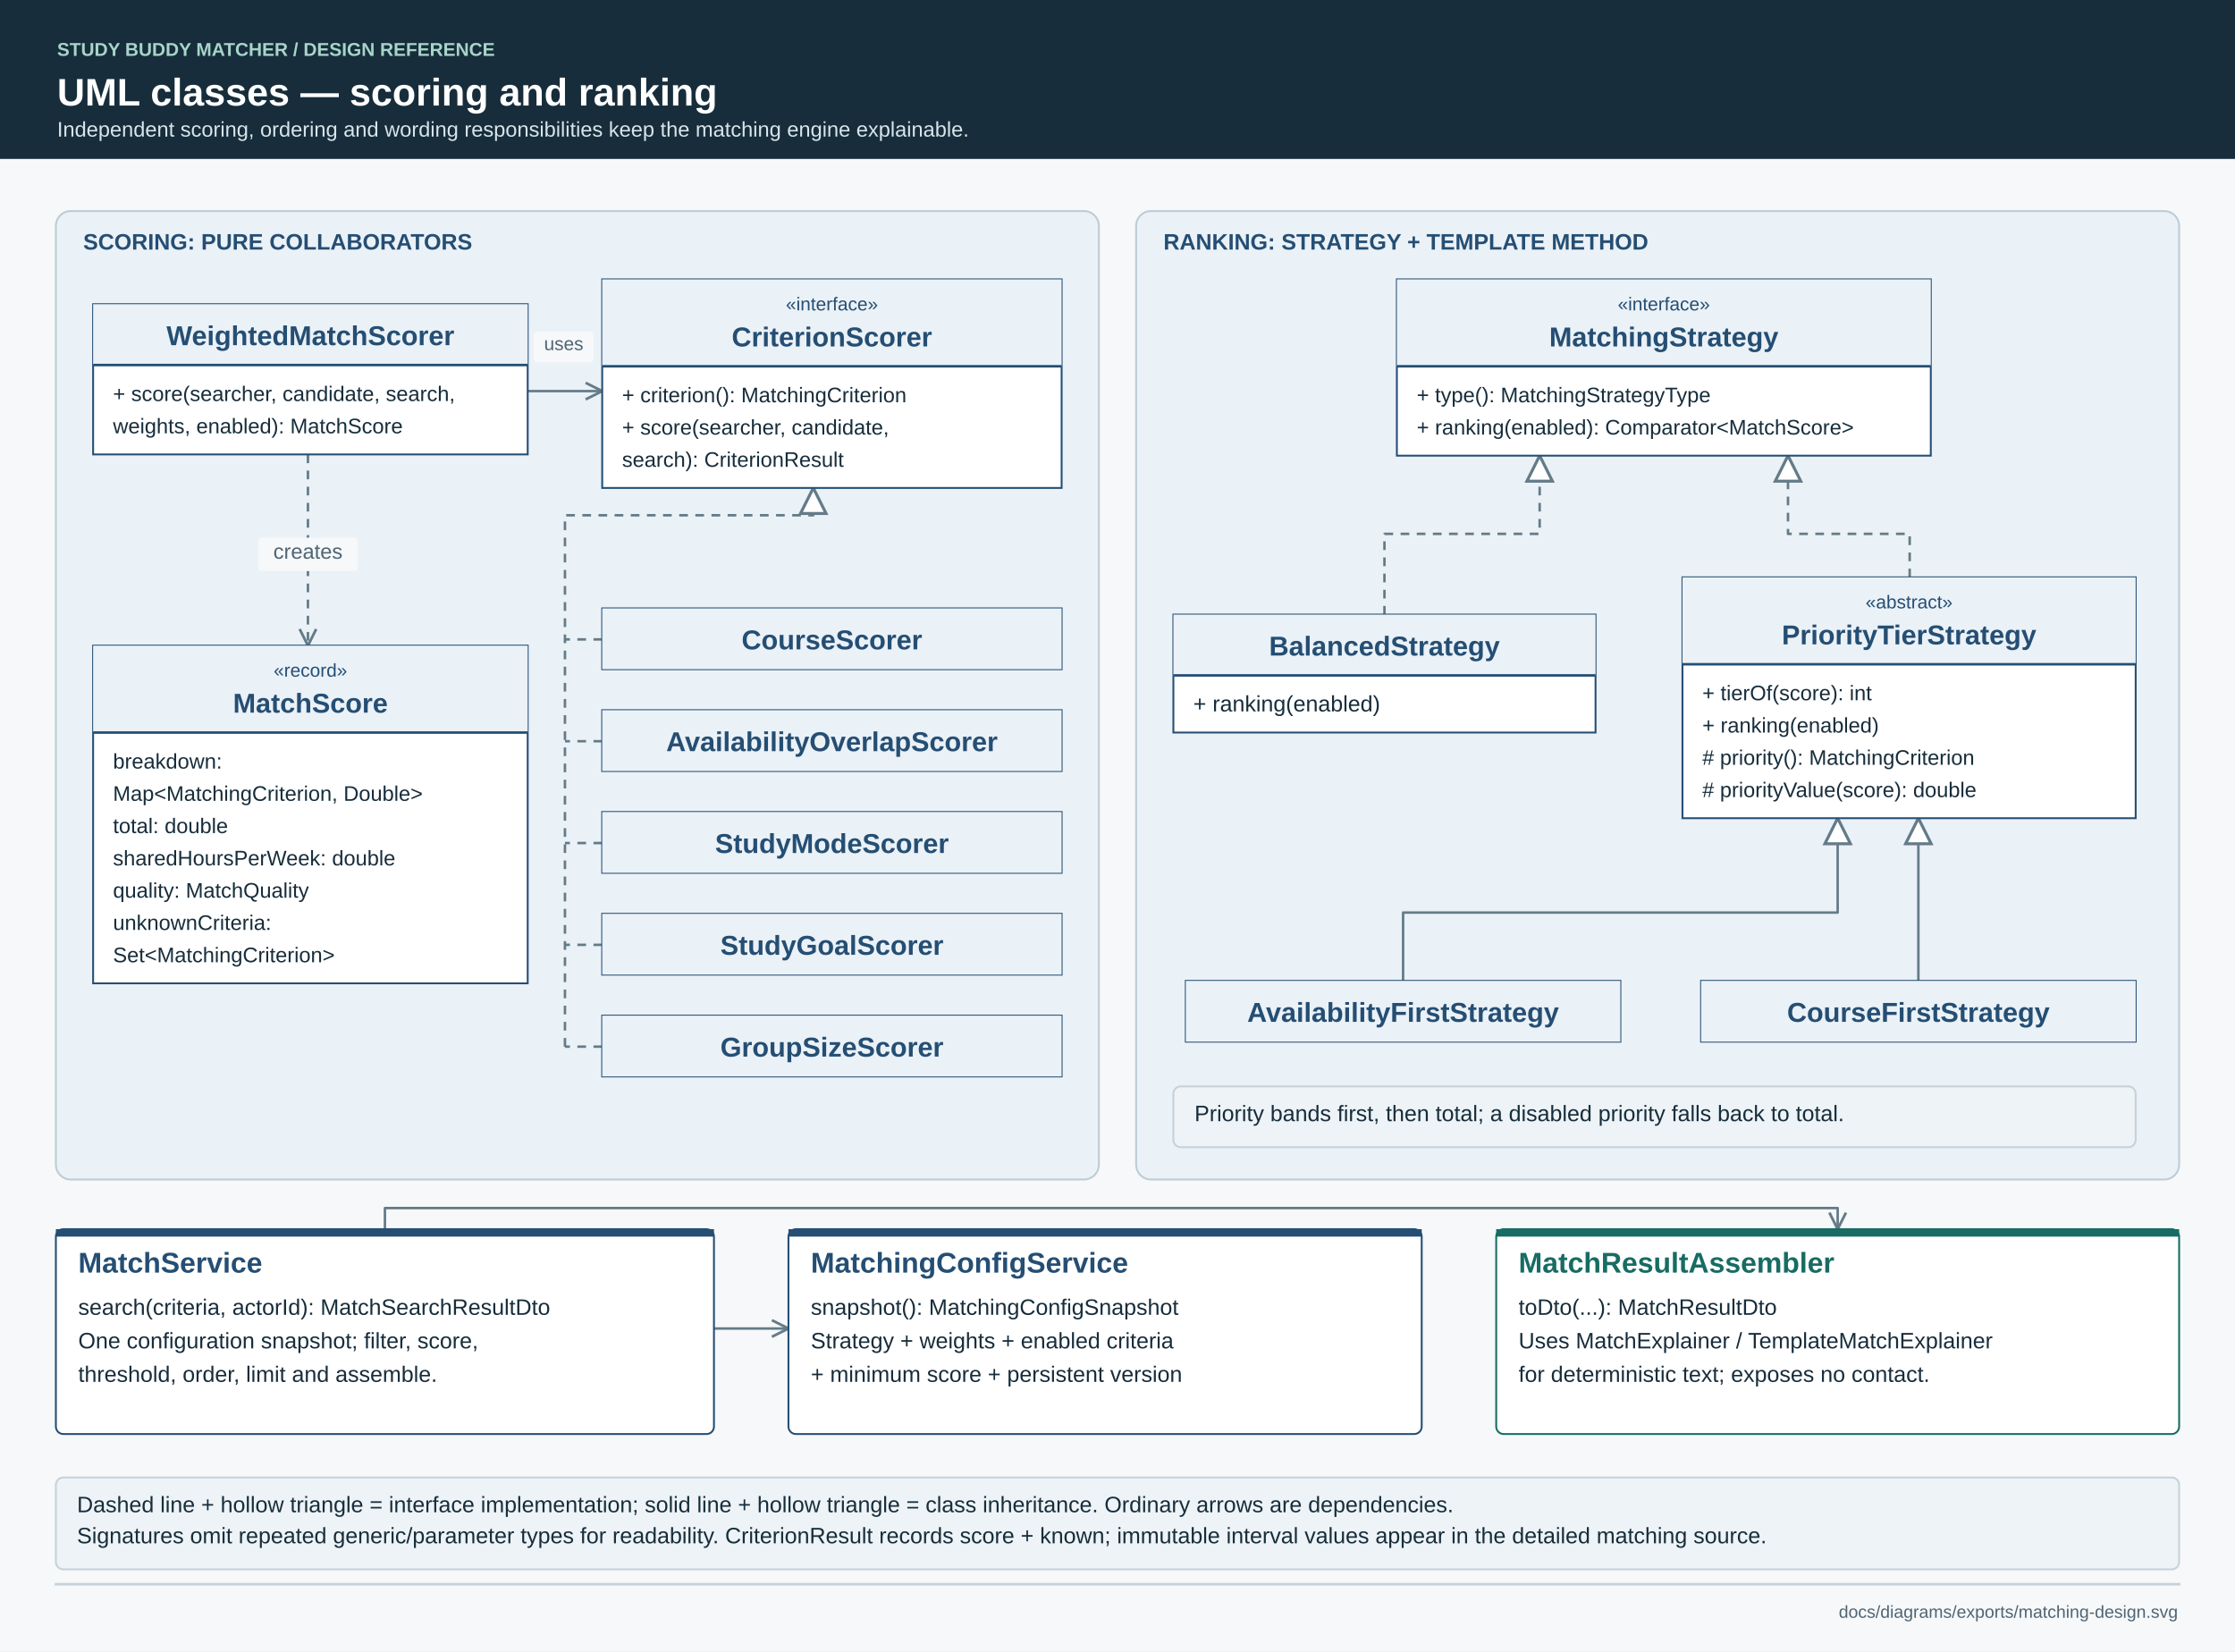
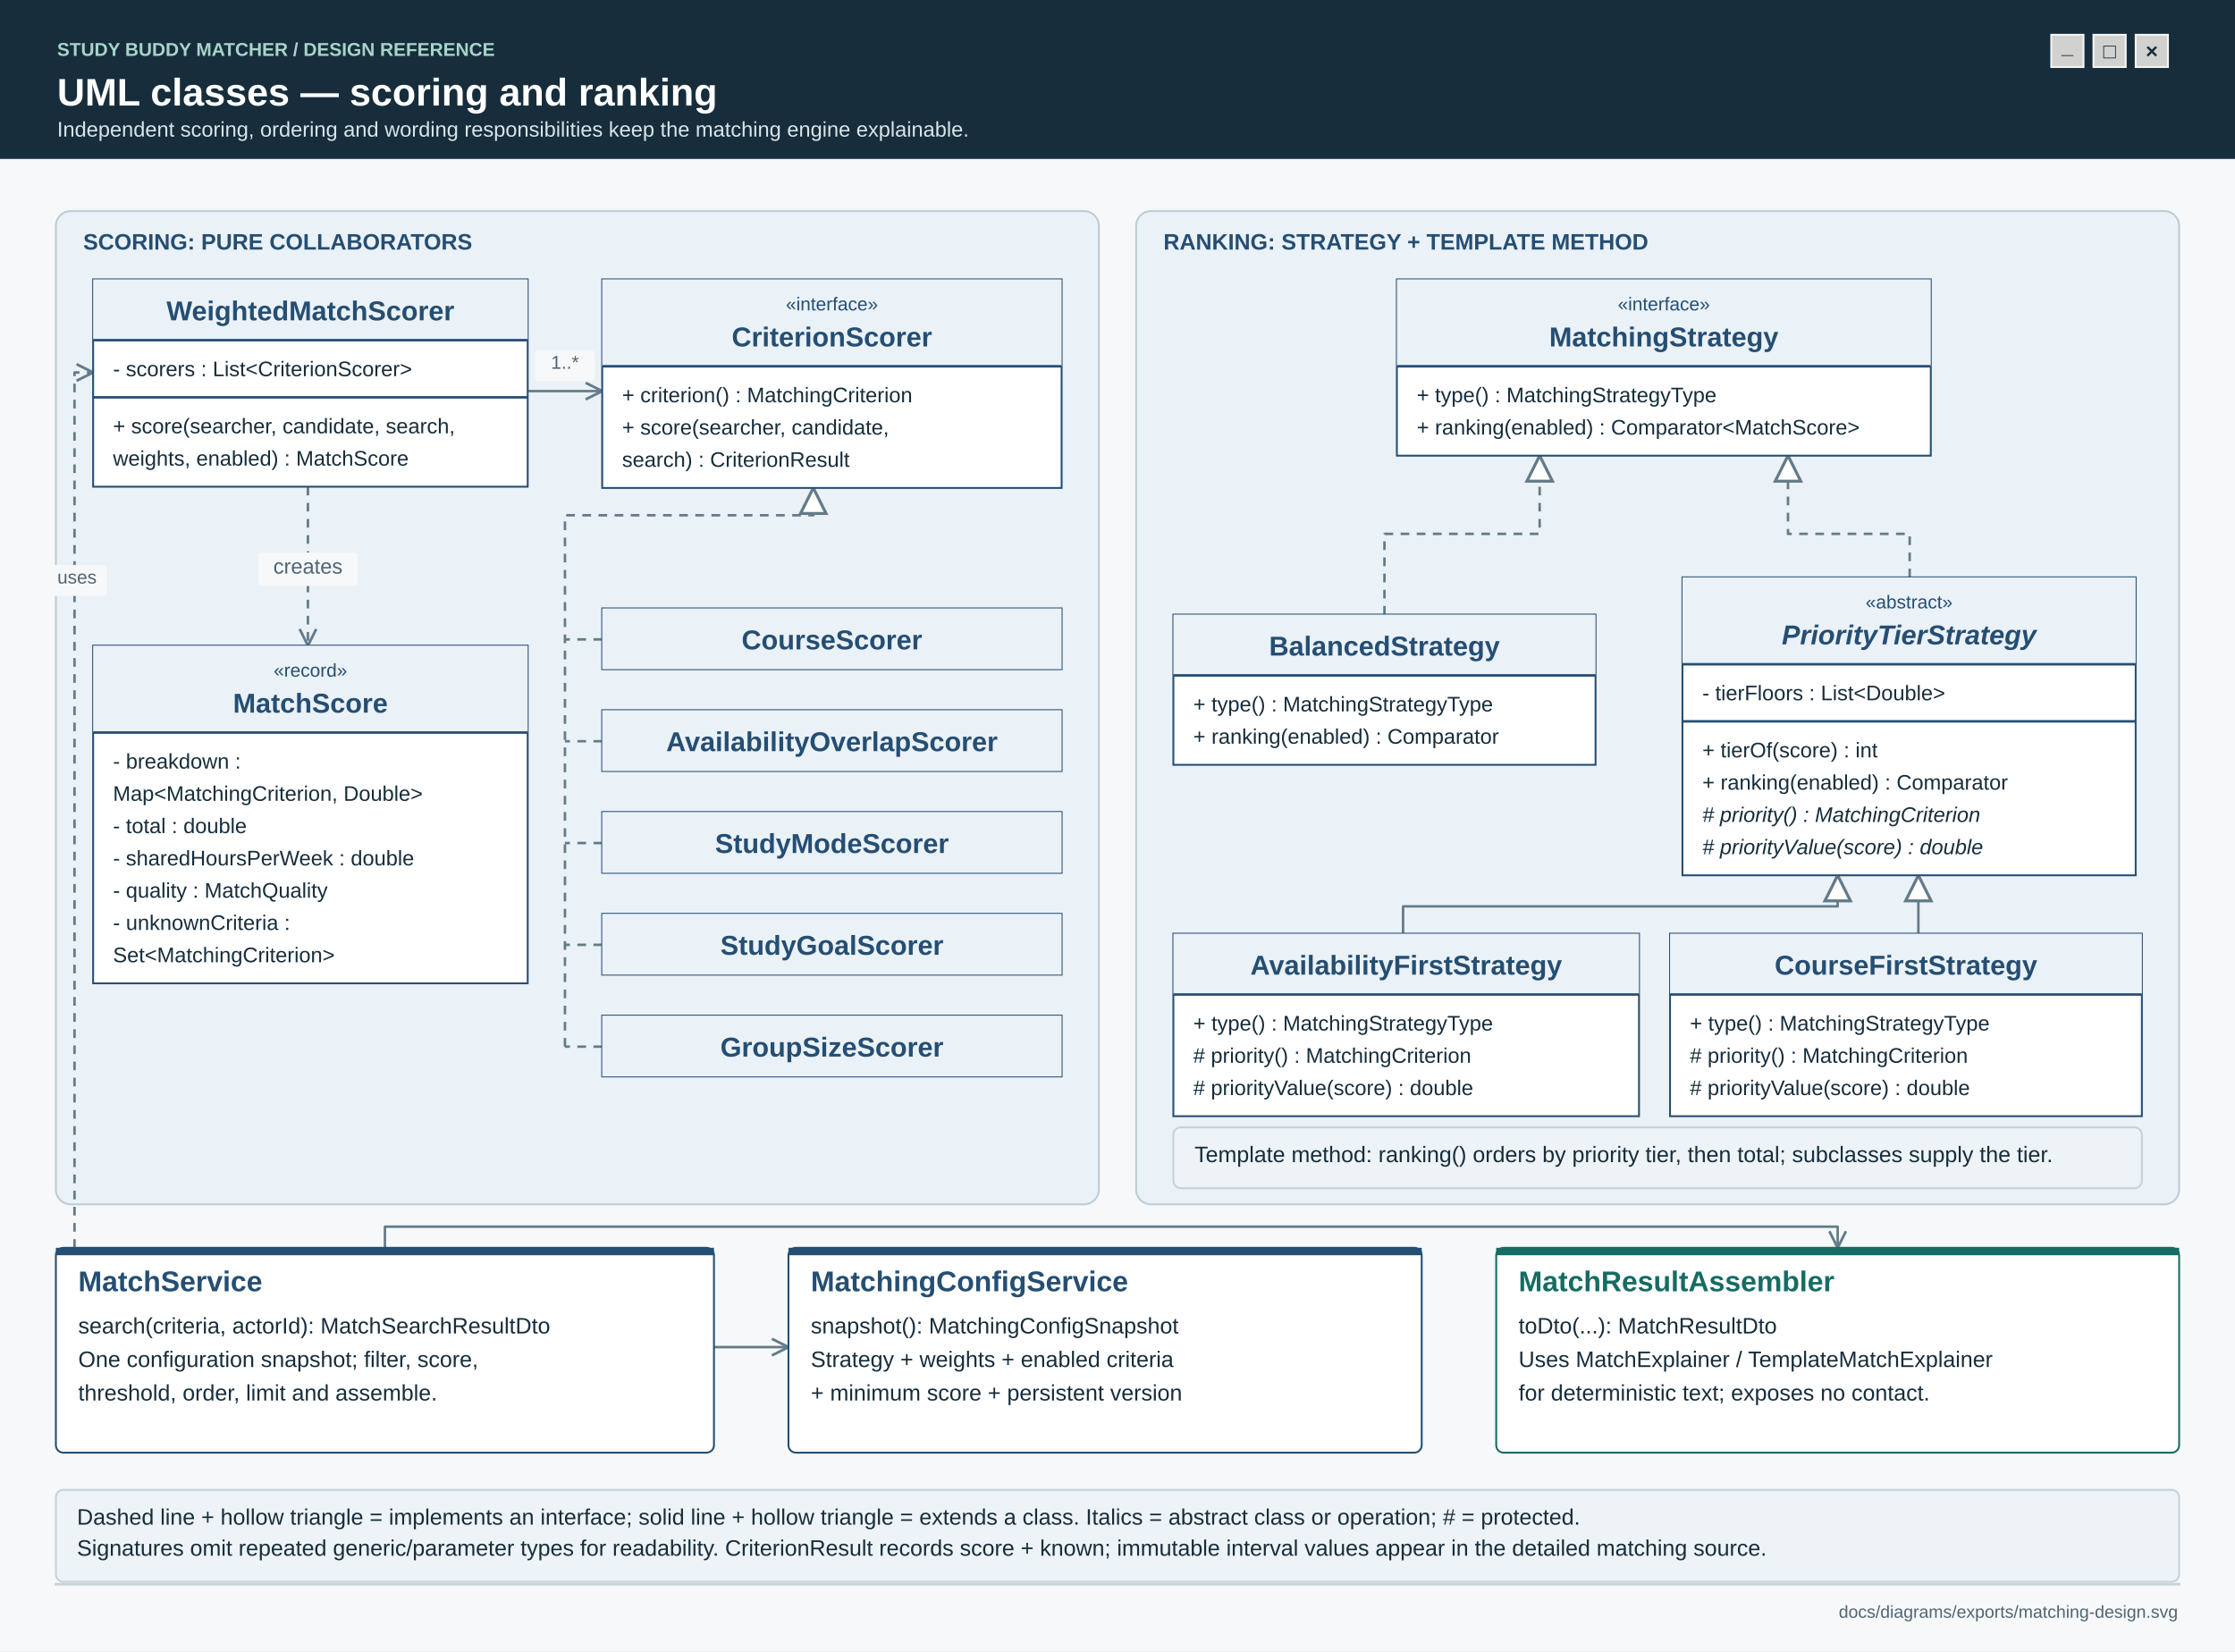
<svg xmlns="http://www.w3.org/2000/svg" width="1800" height="1330" viewBox="0 0 1800 1330" role="img" aria-labelledby="title description">
  <defs>
    <marker id="arrow" viewBox="0 0 12 12" refX="11" refY="6" markerWidth="8" markerHeight="8" orient="auto-start-reverse">
      <path d="M 1 1 L 11 6 L 1 11" fill="none" stroke="#647b88" stroke-width="1.6" />
+     </marker>
+     <marker id="solid" viewBox="0 0 12 12" refX="11" refY="6" markerWidth="9" markerHeight="9" orient="auto-start-reverse">
+       <path d="M 1 1 L 11 6 L 1 11 Z" fill="#647b88" stroke="#647b88" stroke-width="1" />
    </marker>
    <marker id="triangle" viewBox="0 0 14 14" refX="13" refY="7" markerWidth="12" markerHeight="12" orient="auto-start-reverse">
      <path d="M 1 1 L 13 7 L 1 13 Z" fill="white" stroke="#647b88" stroke-width="1.4" />
    </marker>
    <marker id="diamond" viewBox="0 0 16 12" refX="1" refY="6" markerWidth="13" markerHeight="10" orient="auto-start-reverse">
      <path d="M 1 6 L 8 1 L 15 6 L 8 11 Z" fill="#647b88" stroke="#647b88" />
    </marker>
  </defs>
  <g font-family="Tahoma, Verdana, Arial, sans-serif">
    <rect x="0" y="0" width="1800" height="1330" rx="0" fill="#f6f8f9" stroke="none" stroke-width="1.5" />
    <rect x="0" y="0" width="1800" height="128" rx="0" fill="#172d3b" stroke="none" stroke-width="1.5" />
-     <rect x="45" y="170" width="840" height="780" rx="12" fill="#eaf1f7" stroke="#bdccd5" stroke-width="1.5" />
-     <rect x="915" y="170" width="840" height="780" rx="12" fill="#eaf1f7" stroke="#bdccd5" stroke-width="1.5" />
+     <rect x="1652" y="28" width="26" height="26" rx="0" fill="#d1d2d0" stroke="#f4f5f4" stroke-width="1.5" />
+     <text x="1665" y="43" font-size="17" fill="#172d3b" font-weight="700" text-anchor="middle">_</text>
+     <rect x="1686" y="28" width="26" height="26" rx="0" fill="#d1d2d0" stroke="#f4f5f4" stroke-width="1.5" />
+     <text x="1699" y="47" font-size="17" fill="#172d3b" font-weight="700" text-anchor="middle">□</text>
+     <rect x="1720" y="28" width="26" height="26" rx="0" fill="#d1d2d0" stroke="#f4f5f4" stroke-width="1.5" />
+     <text x="1733" y="47" font-size="17" fill="#172d3b" font-weight="700" text-anchor="middle">×</text>
+     <rect x="45" y="170" width="840" height="800" rx="12" fill="#eaf1f7" stroke="#bdccd5" stroke-width="1.5" />
+     <rect x="915" y="170" width="840" height="800" rx="12" fill="#eaf1f7" stroke="#bdccd5" stroke-width="1.5" />
    <polyline points="44,1276 1756,1276" fill="none" stroke="#c5d2da" stroke-width="2" stroke-linejoin="round" />
    <polyline points="485,515 455,515" fill="none" stroke="#647b88" stroke-width="2" stroke-linejoin="round" stroke-dasharray="7 6" />
    <polyline points="485,597 455,597" fill="none" stroke="#647b88" stroke-width="2" stroke-linejoin="round" stroke-dasharray="7 6" />
    <polyline points="485,679 455,679" fill="none" stroke="#647b88" stroke-width="2" stroke-linejoin="round" stroke-dasharray="7 6" />
    <polyline points="485,761 455,761" fill="none" stroke="#647b88" stroke-width="2" stroke-linejoin="round" stroke-dasharray="7 6" />
    <polyline points="485,843 455,843" fill="none" stroke="#647b88" stroke-width="2" stroke-linejoin="round" stroke-dasharray="7 6" />
    <polyline points="455,843 455,415 655,415 655,393" fill="none" stroke="#647b88" stroke-width="2" stroke-linejoin="round" stroke-dasharray="7 6" marker-end="url(#triangle)" />
    <polyline points="425,315 485,315" fill="none" stroke="#647b88" stroke-width="2" stroke-linejoin="round" marker-end="url(#arrow)" />
-     <polyline points="248,366 248,520" fill="none" stroke="#647b88" stroke-width="2" stroke-linejoin="round" stroke-dasharray="7 6" marker-end="url(#arrow)" />
+     <polyline points="248,392 248,520" fill="none" stroke="#647b88" stroke-width="2" stroke-linejoin="round" stroke-dasharray="7 6" marker-end="url(#arrow)" />
    <polyline points="1115,495 1115,430 1240,430 1240,367" fill="none" stroke="#647b88" stroke-width="2" stroke-linejoin="round" stroke-dasharray="7 6" marker-end="url(#triangle)" />
    <polyline points="1538,465 1538,430 1440,430 1440,367" fill="none" stroke="#647b88" stroke-width="2" stroke-linejoin="round" stroke-dasharray="7 6" marker-end="url(#triangle)" />
-     <polyline points="1130,790 1130,735 1480,735 1480,659" fill="none" stroke="#647b88" stroke-width="2" stroke-linejoin="round" marker-end="url(#triangle)" />
-     <polyline points="1545,790 1545,659" fill="none" stroke="#647b88" stroke-width="2" stroke-linejoin="round" marker-end="url(#triangle)" />
-     <polyline points="575,1070 635,1070" fill="none" stroke="#647b88" stroke-width="2" stroke-linejoin="round" marker-end="url(#arrow)" />
-     <polyline points="310,990 310,973 1480,973 1480,990" fill="none" stroke="#647b88" stroke-width="2" stroke-linejoin="round" marker-end="url(#arrow)" />
-     <rect x="75" y="245" width="350" height="121" rx="0" fill="white" stroke="#254e73" stroke-width="1.5" data-class="WeightedMatchScorer" />
-     <rect x="75" y="245" width="350" height="49" rx="0" fill="#eaf1f7" stroke="none" stroke-width="1.5" />
-     <polyline points="75,294 425,294" fill="none" stroke="#254e73" stroke-width="2" stroke-linejoin="round" />
+     <polyline points="1130,752 1130,730 1480,730 1480,705" fill="none" stroke="#647b88" stroke-width="2" stroke-linejoin="round" marker-end="url(#triangle)" />
+     <polyline points="1545,752 1545,705" fill="none" stroke="#647b88" stroke-width="2" stroke-linejoin="round" marker-end="url(#triangle)" />
+     <polyline points="575,1085 635,1085" fill="none" stroke="#647b88" stroke-width="2" stroke-linejoin="round" marker-end="url(#arrow)" />
+     <polyline points="310,1005 310,988 1480,988 1480,1005" fill="none" stroke="#647b88" stroke-width="2" stroke-linejoin="round" marker-end="url(#arrow)" />
+     <polyline points="60,1005 60,300 75,300" fill="none" stroke="#647b88" stroke-width="2" stroke-linejoin="round" stroke-dasharray="7 6" marker-end="url(#arrow)" />
+     <rect x="75" y="225" width="350" height="167" rx="0" fill="white" stroke="#254e73" stroke-width="1.5" data-class="WeightedMatchScorer" />
+     <rect x="75" y="225" width="350" height="49" rx="0" fill="#eaf1f7" stroke="none" stroke-width="1.5" />
+     <polyline points="75,274 425,274" fill="none" stroke="#254e73" stroke-width="2" stroke-linejoin="round" />
+     <polyline points="75,320 425,320" fill="none" stroke="#254e73" stroke-width="2" stroke-linejoin="round" />
    <rect x="485" y="225" width="370" height="168" rx="0" fill="white" stroke="#254e73" stroke-width="1.5" data-class="CriterionScorer" />
    <rect x="485" y="225" width="370" height="70" rx="0" fill="#eaf1f7" stroke="none" stroke-width="1.5" />
    <polyline points="485,295 855,295" fill="none" stroke="#254e73" stroke-width="2" stroke-linejoin="round" />
    <rect x="75" y="520" width="350" height="272" rx="0" fill="white" stroke="#254e73" stroke-width="1.5" data-class="MatchScore" />
    <rect x="75" y="520" width="350" height="70" rx="0" fill="#eaf1f7" stroke="none" stroke-width="1.5" />
    <polyline points="75,590 425,590" fill="none" stroke="#254e73" stroke-width="2" stroke-linejoin="round" />
    <rect x="485" y="490" width="370" height="49" rx="0" fill="white" stroke="#254e73" stroke-width="1.5" data-class="CourseScorer" />
    <rect x="485" y="490" width="370" height="49" rx="0" fill="#eaf1f7" stroke="none" stroke-width="1.5" />
    <rect x="485" y="572" width="370" height="49" rx="0" fill="white" stroke="#254e73" stroke-width="1.5" data-class="AvailabilityOverlapScorer" />
    <rect x="485" y="572" width="370" height="49" rx="0" fill="#eaf1f7" stroke="none" stroke-width="1.5" />
    <rect x="485" y="654" width="370" height="49" rx="0" fill="white" stroke="#254e73" stroke-width="1.5" data-class="StudyModeScorer" />
    <rect x="485" y="654" width="370" height="49" rx="0" fill="#eaf1f7" stroke="none" stroke-width="1.5" />
    <rect x="485" y="736" width="370" height="49" rx="0" fill="white" stroke="#254e73" stroke-width="1.5" data-class="StudyGoalScorer" />
    <rect x="485" y="736" width="370" height="49" rx="0" fill="#eaf1f7" stroke="none" stroke-width="1.5" />
    <rect x="485" y="818" width="370" height="49" rx="0" fill="white" stroke="#254e73" stroke-width="1.5" data-class="GroupSizeScorer" />
    <rect x="485" y="818" width="370" height="49" rx="0" fill="#eaf1f7" stroke="none" stroke-width="1.5" />
    <rect x="1125" y="225" width="430" height="142" rx="0" fill="white" stroke="#254e73" stroke-width="1.5" data-class="MatchingStrategy" />
    <rect x="1125" y="225" width="430" height="70" rx="0" fill="#eaf1f7" stroke="none" stroke-width="1.5" />
    <polyline points="1125,295 1555,295" fill="none" stroke="#254e73" stroke-width="2" stroke-linejoin="round" />
-     <rect x="945" y="495" width="340" height="95" rx="0" fill="white" stroke="#254e73" stroke-width="1.5" data-class="BalancedStrategy" />
+     <rect x="945" y="495" width="340" height="121" rx="0" fill="white" stroke="#254e73" stroke-width="1.5" data-class="BalancedStrategy" />
    <rect x="945" y="495" width="340" height="49" rx="0" fill="#eaf1f7" stroke="none" stroke-width="1.5" />
    <polyline points="945,544 1285,544" fill="none" stroke="#254e73" stroke-width="2" stroke-linejoin="round" />
-     <rect x="1355" y="465" width="365" height="194" rx="0" fill="white" stroke="#254e73" stroke-width="1.5" data-class="PriorityTierStrategy" />
+     <rect x="1355" y="465" width="365" height="240" rx="0" fill="white" stroke="#254e73" stroke-width="1.5" data-class="PriorityTierStrategy" />
    <rect x="1355" y="465" width="365" height="70" rx="0" fill="#eaf1f7" stroke="none" stroke-width="1.5" />
    <polyline points="1355,535 1720,535" fill="none" stroke="#254e73" stroke-width="2" stroke-linejoin="round" />
-     <rect x="955" y="790" width="350" height="49" rx="0" fill="white" stroke="#254e73" stroke-width="1.5" data-class="AvailabilityFirstStrategy" />
-     <rect x="955" y="790" width="350" height="49" rx="0" fill="#eaf1f7" stroke="none" stroke-width="1.5" />
-     <rect x="1370" y="790" width="350" height="49" rx="0" fill="white" stroke="#254e73" stroke-width="1.5" data-class="CourseFirstStrategy" />
-     <rect x="1370" y="790" width="350" height="49" rx="0" fill="#eaf1f7" stroke="none" stroke-width="1.5" />
-     <rect x="945" y="875" width="775" height="49" rx="6" fill="#edf3f6" stroke="#c5d2da" stroke-width="1.5" />
-     <rect x="45" y="990" width="530" height="165" rx="6" fill="white" stroke="#254e73" stroke-width="1.5" data-node="box" />
-     <rect x="45" y="990" width="530" height="6" rx="0" fill="#254e73" stroke="none" stroke-width="1.5" />
-     <rect x="635" y="990" width="510" height="165" rx="6" fill="white" stroke="#254e73" stroke-width="1.5" data-node="box" />
-     <rect x="635" y="990" width="510" height="6" rx="0" fill="#254e73" stroke="none" stroke-width="1.5" />
-     <rect x="1205" y="990" width="550" height="165" rx="6" fill="white" stroke="#176c63" stroke-width="1.5" data-node="box" />
-     <rect x="1205" y="990" width="550" height="6" rx="0" fill="#176c63" stroke="none" stroke-width="1.5" />
-     <rect x="45" y="1190" width="1710" height="74" rx="6" fill="#edf3f6" stroke="#c5d2da" stroke-width="1.5" />
+     <polyline points="1355,581 1720,581" fill="none" stroke="#254e73" stroke-width="2" stroke-linejoin="round" />
+     <rect x="945" y="752" width="375" height="147" rx="0" fill="white" stroke="#254e73" stroke-width="1.5" data-class="AvailabilityFirstStrategy" />
+     <rect x="945" y="752" width="375" height="49" rx="0" fill="#eaf1f7" stroke="none" stroke-width="1.5" />
+     <polyline points="945,801 1320,801" fill="none" stroke="#254e73" stroke-width="2" stroke-linejoin="round" />
+     <rect x="1345" y="752" width="380" height="147" rx="0" fill="white" stroke="#254e73" stroke-width="1.5" data-class="CourseFirstStrategy" />
+     <rect x="1345" y="752" width="380" height="49" rx="0" fill="#eaf1f7" stroke="none" stroke-width="1.5" />
+     <polyline points="1345,801 1725,801" fill="none" stroke="#254e73" stroke-width="2" stroke-linejoin="round" />
+     <rect x="945" y="908" width="780" height="49" rx="6" fill="#edf3f6" stroke="#c5d2da" stroke-width="1.5" />
+     <rect x="45" y="1005" width="530" height="165" rx="6" fill="white" stroke="#254e73" stroke-width="1.5" data-node="box" />
+     <rect x="45" y="1005" width="530" height="6" rx="0" fill="#254e73" stroke="none" stroke-width="1.5" />
+     <rect x="635" y="1005" width="510" height="165" rx="6" fill="white" stroke="#254e73" stroke-width="1.5" data-node="box" />
+     <rect x="635" y="1005" width="510" height="6" rx="0" fill="#254e73" stroke="none" stroke-width="1.5" />
+     <rect x="1205" y="1005" width="550" height="165" rx="6" fill="white" stroke="#176c63" stroke-width="1.5" data-node="box" />
+     <rect x="1205" y="1005" width="550" height="6" rx="0" fill="#176c63" stroke="none" stroke-width="1.5" />
+     <rect x="45" y="1200" width="1710" height="74" rx="6" fill="#edf3f6" stroke="#c5d2da" stroke-width="1.5" />
    <text x="46" y="45" font-size="15" fill="#a8d4ca" font-weight="700" text-anchor="start">STUDY BUDDY MATCHER  /  DESIGN REFERENCE</text>
    <text x="46" y="85" font-size="31" fill="#ffffff" font-weight="700" text-anchor="start">UML classes — scoring and ranking</text>
    <text x="46" y="110" font-size="17" fill="#d9e5ea" font-weight="400" text-anchor="start">Independent scoring, ordering and wording responsibilities keep the matching engine explainable.</text>
    <text x="1754" y="1303" font-size="14" fill="#506474" font-weight="400" text-anchor="end">docs/diagrams/exports/matching-design.svg</text>
    <text x="67" y="201" font-size="18" fill="#254e73" font-weight="700" text-anchor="start">SCORING: PURE COLLABORATORS</text>
    <text x="937" y="201" font-size="18" fill="#254e73" font-weight="700" text-anchor="start">RANKING: STRATEGY + TEMPLATE METHOD</text>
-     <text x="250.0" y="278" font-size="22" fill="#254e73" font-weight="700" text-anchor="middle">WeightedMatchScorer</text>
-     <text x="91" y="323" font-size="17" fill="#172d3b" font-weight="400" text-anchor="start">+ score(searcher, candidate, search,</text>
-     <text x="91" y="349" font-size="17" fill="#172d3b" font-weight="400" text-anchor="start">  weights, enabled): MatchScore</text>
+     <text x="250.0" y="258" font-size="22" fill="#254e73" font-weight="700" text-anchor="middle">WeightedMatchScorer</text>
+     <text x="91" y="303" font-size="17" fill="#172d3b" font-weight="400" text-anchor="start">- scorers : List&lt;CriterionScorer&gt;</text>
+     <text x="91" y="349" font-size="17" fill="#172d3b" font-weight="400" text-anchor="start">+ score(searcher, candidate, search,</text>
+     <text x="91" y="375" font-size="17" fill="#172d3b" font-weight="400" text-anchor="start">  weights, enabled) : MatchScore</text>
    <text x="670.0" y="250" font-size="15" fill="#254e73" font-weight="400" text-anchor="middle">«interface»</text>
    <text x="670.0" y="279" font-size="22" fill="#254e73" font-weight="700" text-anchor="middle">CriterionScorer</text>
-     <text x="501" y="324" font-size="17" fill="#172d3b" font-weight="400" text-anchor="start">+ criterion(): MatchingCriterion</text>
+     <text x="501" y="324" font-size="17" fill="#172d3b" font-weight="400" text-anchor="start">+ criterion() : MatchingCriterion</text>
    <text x="501" y="350" font-size="17" fill="#172d3b" font-weight="400" text-anchor="start">+ score(searcher, candidate,</text>
-     <text x="501" y="376" font-size="17" fill="#172d3b" font-weight="400" text-anchor="start">  search): CriterionResult</text>
+     <text x="501" y="376" font-size="17" fill="#172d3b" font-weight="400" text-anchor="start">  search) : CriterionResult</text>
    <text x="250.0" y="545" font-size="15" fill="#254e73" font-weight="400" text-anchor="middle">«record»</text>
    <text x="250.0" y="574" font-size="22" fill="#254e73" font-weight="700" text-anchor="middle">MatchScore</text>
-     <text x="91" y="619" font-size="17" fill="#172d3b" font-weight="400" text-anchor="start">breakdown:</text>
-     <text x="91" y="645" font-size="17" fill="#172d3b" font-weight="400" text-anchor="start">  Map&lt;MatchingCriterion, Double&gt;</text>
-     <text x="91" y="671" font-size="17" fill="#172d3b" font-weight="400" text-anchor="start">total: double</text>
-     <text x="91" y="697" font-size="17" fill="#172d3b" font-weight="400" text-anchor="start">sharedHoursPerWeek: double</text>
-     <text x="91" y="723" font-size="17" fill="#172d3b" font-weight="400" text-anchor="start">quality: MatchQuality</text>
-     <text x="91" y="749" font-size="17" fill="#172d3b" font-weight="400" text-anchor="start">unknownCriteria:</text>
-     <text x="91" y="775" font-size="17" fill="#172d3b" font-weight="400" text-anchor="start">  Set&lt;MatchingCriterion&gt;</text>
+     <text x="91" y="619" font-size="17" fill="#172d3b" font-weight="400" text-anchor="start">- breakdown :</text>
+     <text x="91" y="645" font-size="17" fill="#172d3b" font-weight="400" text-anchor="start">   Map&lt;MatchingCriterion, Double&gt;</text>
+     <text x="91" y="671" font-size="17" fill="#172d3b" font-weight="400" text-anchor="start">- total : double</text>
+     <text x="91" y="697" font-size="17" fill="#172d3b" font-weight="400" text-anchor="start">- sharedHoursPerWeek : double</text>
+     <text x="91" y="723" font-size="17" fill="#172d3b" font-weight="400" text-anchor="start">- quality : MatchQuality</text>
+     <text x="91" y="749" font-size="17" fill="#172d3b" font-weight="400" text-anchor="start">- unknownCriteria :</text>
+     <text x="91" y="775" font-size="17" fill="#172d3b" font-weight="400" text-anchor="start">   Set&lt;MatchingCriterion&gt;</text>
    <text x="670.0" y="523" font-size="22" fill="#254e73" font-weight="700" text-anchor="middle">CourseScorer</text>
    <text x="670.0" y="605" font-size="22" fill="#254e73" font-weight="700" text-anchor="middle">AvailabilityOverlapScorer</text>
    <text x="670.0" y="687" font-size="22" fill="#254e73" font-weight="700" text-anchor="middle">StudyModeScorer</text>
    <text x="670.0" y="769" font-size="22" fill="#254e73" font-weight="700" text-anchor="middle">StudyGoalScorer</text>
    <text x="670.0" y="851" font-size="22" fill="#254e73" font-weight="700" text-anchor="middle">GroupSizeScorer</text>
-     <rect x="429.8" y="267" width="48.4" height="25" rx="3" fill="#f6f8f9" stroke="none" stroke-width="1.5" />
-     <text x="454" y="282" font-size="15" fill="#506474" font-weight="400" text-anchor="middle">uses</text>
-     <rect x="207.87" y="433" width="80.26" height="27" rx="3" fill="#f6f8f9" stroke="none" stroke-width="1.5" />
-     <text x="248" y="450" font-size="17" fill="#506474" font-weight="400" text-anchor="middle">creates</text>
+     <rect x="430.8" y="282" width="48.4" height="25" rx="3" fill="#f6f8f9" stroke="none" stroke-width="1.5" />
+     <text x="455" y="297" font-size="15" fill="#506474" font-weight="400" text-anchor="middle">1..*</text>
+     <rect x="207.87" y="445" width="80.26" height="27" rx="3" fill="#f6f8f9" stroke="none" stroke-width="1.5" />
+     <text x="248" y="462" font-size="17" fill="#506474" font-weight="400" text-anchor="middle">creates</text>
    <text x="1340.0" y="250" font-size="15" fill="#254e73" font-weight="400" text-anchor="middle">«interface»</text>
    <text x="1340.0" y="279" font-size="22" fill="#254e73" font-weight="700" text-anchor="middle">MatchingStrategy</text>
-     <text x="1141" y="324" font-size="17" fill="#172d3b" font-weight="400" text-anchor="start">+ type(): MatchingStrategyType</text>
-     <text x="1141" y="350" font-size="17" fill="#172d3b" font-weight="400" text-anchor="start">+ ranking(enabled): Comparator&lt;MatchScore&gt;</text>
+     <text x="1141" y="324" font-size="17" fill="#172d3b" font-weight="400" text-anchor="start">+ type() : MatchingStrategyType</text>
+     <text x="1141" y="350" font-size="17" fill="#172d3b" font-weight="400" text-anchor="start">+ ranking(enabled) : Comparator&lt;MatchScore&gt;</text>
    <text x="1115.0" y="528" font-size="22" fill="#254e73" font-weight="700" text-anchor="middle">BalancedStrategy</text>
-     <text x="961" y="573" font-size="18" fill="#172d3b" font-weight="400" text-anchor="start">+ ranking(enabled)</text>
+     <text x="961" y="573" font-size="17" fill="#172d3b" font-weight="400" text-anchor="start">+ type() : MatchingStrategyType</text>
+     <text x="961" y="599" font-size="17" fill="#172d3b" font-weight="400" text-anchor="start">+ ranking(enabled) : Comparator</text>
    <text x="1537.5" y="490" font-size="15" fill="#254e73" font-weight="400" text-anchor="middle">«abstract»</text>
-     <text x="1537.5" y="519" font-size="22" fill="#254e73" font-weight="700" text-anchor="middle">PriorityTierStrategy</text>
-     <text x="1371" y="564" font-size="17" fill="#172d3b" font-weight="400" text-anchor="start">+ tierOf(score): int</text>
-     <text x="1371" y="590" font-size="17" fill="#172d3b" font-weight="400" text-anchor="start">+ ranking(enabled)</text>
-     <text x="1371" y="616" font-size="17" fill="#172d3b" font-weight="400" text-anchor="start"># priority(): MatchingCriterion</text>
-     <text x="1371" y="642" font-size="17" fill="#172d3b" font-weight="400" text-anchor="start"># priorityValue(score): double</text>
-     <text x="1130.0" y="823" font-size="22" fill="#254e73" font-weight="700" text-anchor="middle">AvailabilityFirstStrategy</text>
-     <text x="1545.0" y="823" font-size="22" fill="#254e73" font-weight="700" text-anchor="middle">CourseFirstStrategy</text>
-     <text x="962" y="903" font-size="18" fill="#172d3b" font-weight="400" text-anchor="start">Priority bands first, then total; a disabled priority falls back to total.</text>
-     <text x="63" y="1025" font-size="23" fill="#254e73" font-weight="700" text-anchor="start">MatchService</text>
-     <text x="63" y="1059" font-size="18" fill="#172d3b" font-weight="400" text-anchor="start">search(criteria, actorId): MatchSearchResultDto</text>
-     <text x="63" y="1086" font-size="18" fill="#172d3b" font-weight="400" text-anchor="start">One configuration snapshot; filter, score,</text>
-     <text x="63" y="1113" font-size="18" fill="#172d3b" font-weight="400" text-anchor="start">threshold, order, limit and assemble.</text>
-     <text x="653" y="1025" font-size="23" fill="#254e73" font-weight="700" text-anchor="start">MatchingConfigService</text>
-     <text x="653" y="1059" font-size="18" fill="#172d3b" font-weight="400" text-anchor="start">snapshot(): MatchingConfigSnapshot</text>
-     <text x="653" y="1086" font-size="18" fill="#172d3b" font-weight="400" text-anchor="start">Strategy + weights + enabled criteria</text>
-     <text x="653" y="1113" font-size="18" fill="#172d3b" font-weight="400" text-anchor="start">+ minimum score + persistent version</text>
-     <text x="1223" y="1025" font-size="23" fill="#176c63" font-weight="700" text-anchor="start">MatchResultAssembler</text>
-     <text x="1223" y="1059" font-size="18" fill="#172d3b" font-weight="400" text-anchor="start">toDto(...): MatchResultDto</text>
-     <text x="1223" y="1086" font-size="18" fill="#172d3b" font-weight="400" text-anchor="start">Uses MatchExplainer / TemplateMatchExplainer</text>
-     <text x="1223" y="1113" font-size="18" fill="#172d3b" font-weight="400" text-anchor="start">for deterministic text; exposes no contact.</text>
-     <text x="62" y="1218" font-size="18" fill="#172d3b" font-weight="400" text-anchor="start">Dashed line + hollow triangle = interface implementation; solid line + hollow triangle = class inheritance. Ordinary arrows are dependencies.</text>
-     <text x="62" y="1243" font-size="18" fill="#172d3b" font-weight="400" text-anchor="start">Signatures omit repeated generic/parameter types for readability. CriterionResult records score + known; immutable interval values appear in the detailed matching source.</text>
+     <text x="1537.5" y="519" font-size="22" fill="#254e73" font-weight="700" text-anchor="middle" font-style="italic">PriorityTierStrategy</text>
+     <text x="1371" y="564" font-size="17" fill="#172d3b" font-weight="400" text-anchor="start">- tierFloors : List&lt;Double&gt;</text>
+     <text x="1371" y="610" font-size="17" fill="#172d3b" font-weight="400" text-anchor="start">+ tierOf(score) : int</text>
+     <text x="1371" y="636" font-size="17" fill="#172d3b" font-weight="400" text-anchor="start">+ ranking(enabled) : Comparator</text>
+     <text x="1371" y="662" font-size="17" fill="#172d3b" font-weight="400" text-anchor="start" font-style="italic"># priority() : MatchingCriterion</text>
+     <text x="1371" y="688" font-size="17" fill="#172d3b" font-weight="400" text-anchor="start" font-style="italic"># priorityValue(score) : double</text>
+     <text x="1132.5" y="785" font-size="22" fill="#254e73" font-weight="700" text-anchor="middle">AvailabilityFirstStrategy</text>
+     <text x="961" y="830" font-size="17" fill="#172d3b" font-weight="400" text-anchor="start">+ type() : MatchingStrategyType</text>
+     <text x="961" y="856" font-size="17" fill="#172d3b" font-weight="400" text-anchor="start"># priority() : MatchingCriterion</text>
+     <text x="961" y="882" font-size="17" fill="#172d3b" font-weight="400" text-anchor="start"># priorityValue(score) : double</text>
+     <text x="1535.0" y="785" font-size="22" fill="#254e73" font-weight="700" text-anchor="middle">CourseFirstStrategy</text>
+     <text x="1361" y="830" font-size="17" fill="#172d3b" font-weight="400" text-anchor="start">+ type() : MatchingStrategyType</text>
+     <text x="1361" y="856" font-size="17" fill="#172d3b" font-weight="400" text-anchor="start"># priority() : MatchingCriterion</text>
+     <text x="1361" y="882" font-size="17" fill="#172d3b" font-weight="400" text-anchor="start"># priorityValue(score) : double</text>
+     <text x="962" y="936" font-size="18" fill="#172d3b" font-weight="400" text-anchor="start">Template method: ranking() orders by priority tier, then total; subclasses supply the tier.</text>
+     <text x="63" y="1040" font-size="23" fill="#254e73" font-weight="700" text-anchor="start">MatchService</text>
+     <text x="63" y="1074" font-size="18" fill="#172d3b" font-weight="400" text-anchor="start">search(criteria, actorId): MatchSearchResultDto</text>
+     <text x="63" y="1101" font-size="18" fill="#172d3b" font-weight="400" text-anchor="start">One configuration snapshot; filter, score,</text>
+     <text x="63" y="1128" font-size="18" fill="#172d3b" font-weight="400" text-anchor="start">threshold, order, limit and assemble.</text>
+     <text x="653" y="1040" font-size="23" fill="#254e73" font-weight="700" text-anchor="start">MatchingConfigService</text>
+     <text x="653" y="1074" font-size="18" fill="#172d3b" font-weight="400" text-anchor="start">snapshot(): MatchingConfigSnapshot</text>
+     <text x="653" y="1101" font-size="18" fill="#172d3b" font-weight="400" text-anchor="start">Strategy + weights + enabled criteria</text>
+     <text x="653" y="1128" font-size="18" fill="#172d3b" font-weight="400" text-anchor="start">+ minimum score + persistent version</text>
+     <text x="1223" y="1040" font-size="23" fill="#176c63" font-weight="700" text-anchor="start">MatchResultAssembler</text>
+     <text x="1223" y="1074" font-size="18" fill="#172d3b" font-weight="400" text-anchor="start">toDto(...): MatchResultDto</text>
+     <text x="1223" y="1101" font-size="18" fill="#172d3b" font-weight="400" text-anchor="start">Uses MatchExplainer / TemplateMatchExplainer</text>
+     <text x="1223" y="1128" font-size="18" fill="#172d3b" font-weight="400" text-anchor="start">for deterministic text; exposes no contact.</text>
+     <rect x="37.8" y="455" width="48.4" height="25" rx="3" fill="#f6f8f9" stroke="none" stroke-width="1.5" />
+     <text x="62" y="470" font-size="15" fill="#506474" font-weight="400" text-anchor="middle">uses</text>
+     <text x="62" y="1228" font-size="18" fill="#172d3b" font-weight="400" text-anchor="start">Dashed line + hollow triangle = implements an interface; solid line + hollow triangle = extends a class. Italics = abstract class or operation; # = protected.</text>
+     <text x="62" y="1253" font-size="18" fill="#172d3b" font-weight="400" text-anchor="start">Signatures omit repeated generic/parameter types for readability. CriterionResult records score + known; immutable interval values appear in the detailed matching source.</text>
  </g>
</svg>
